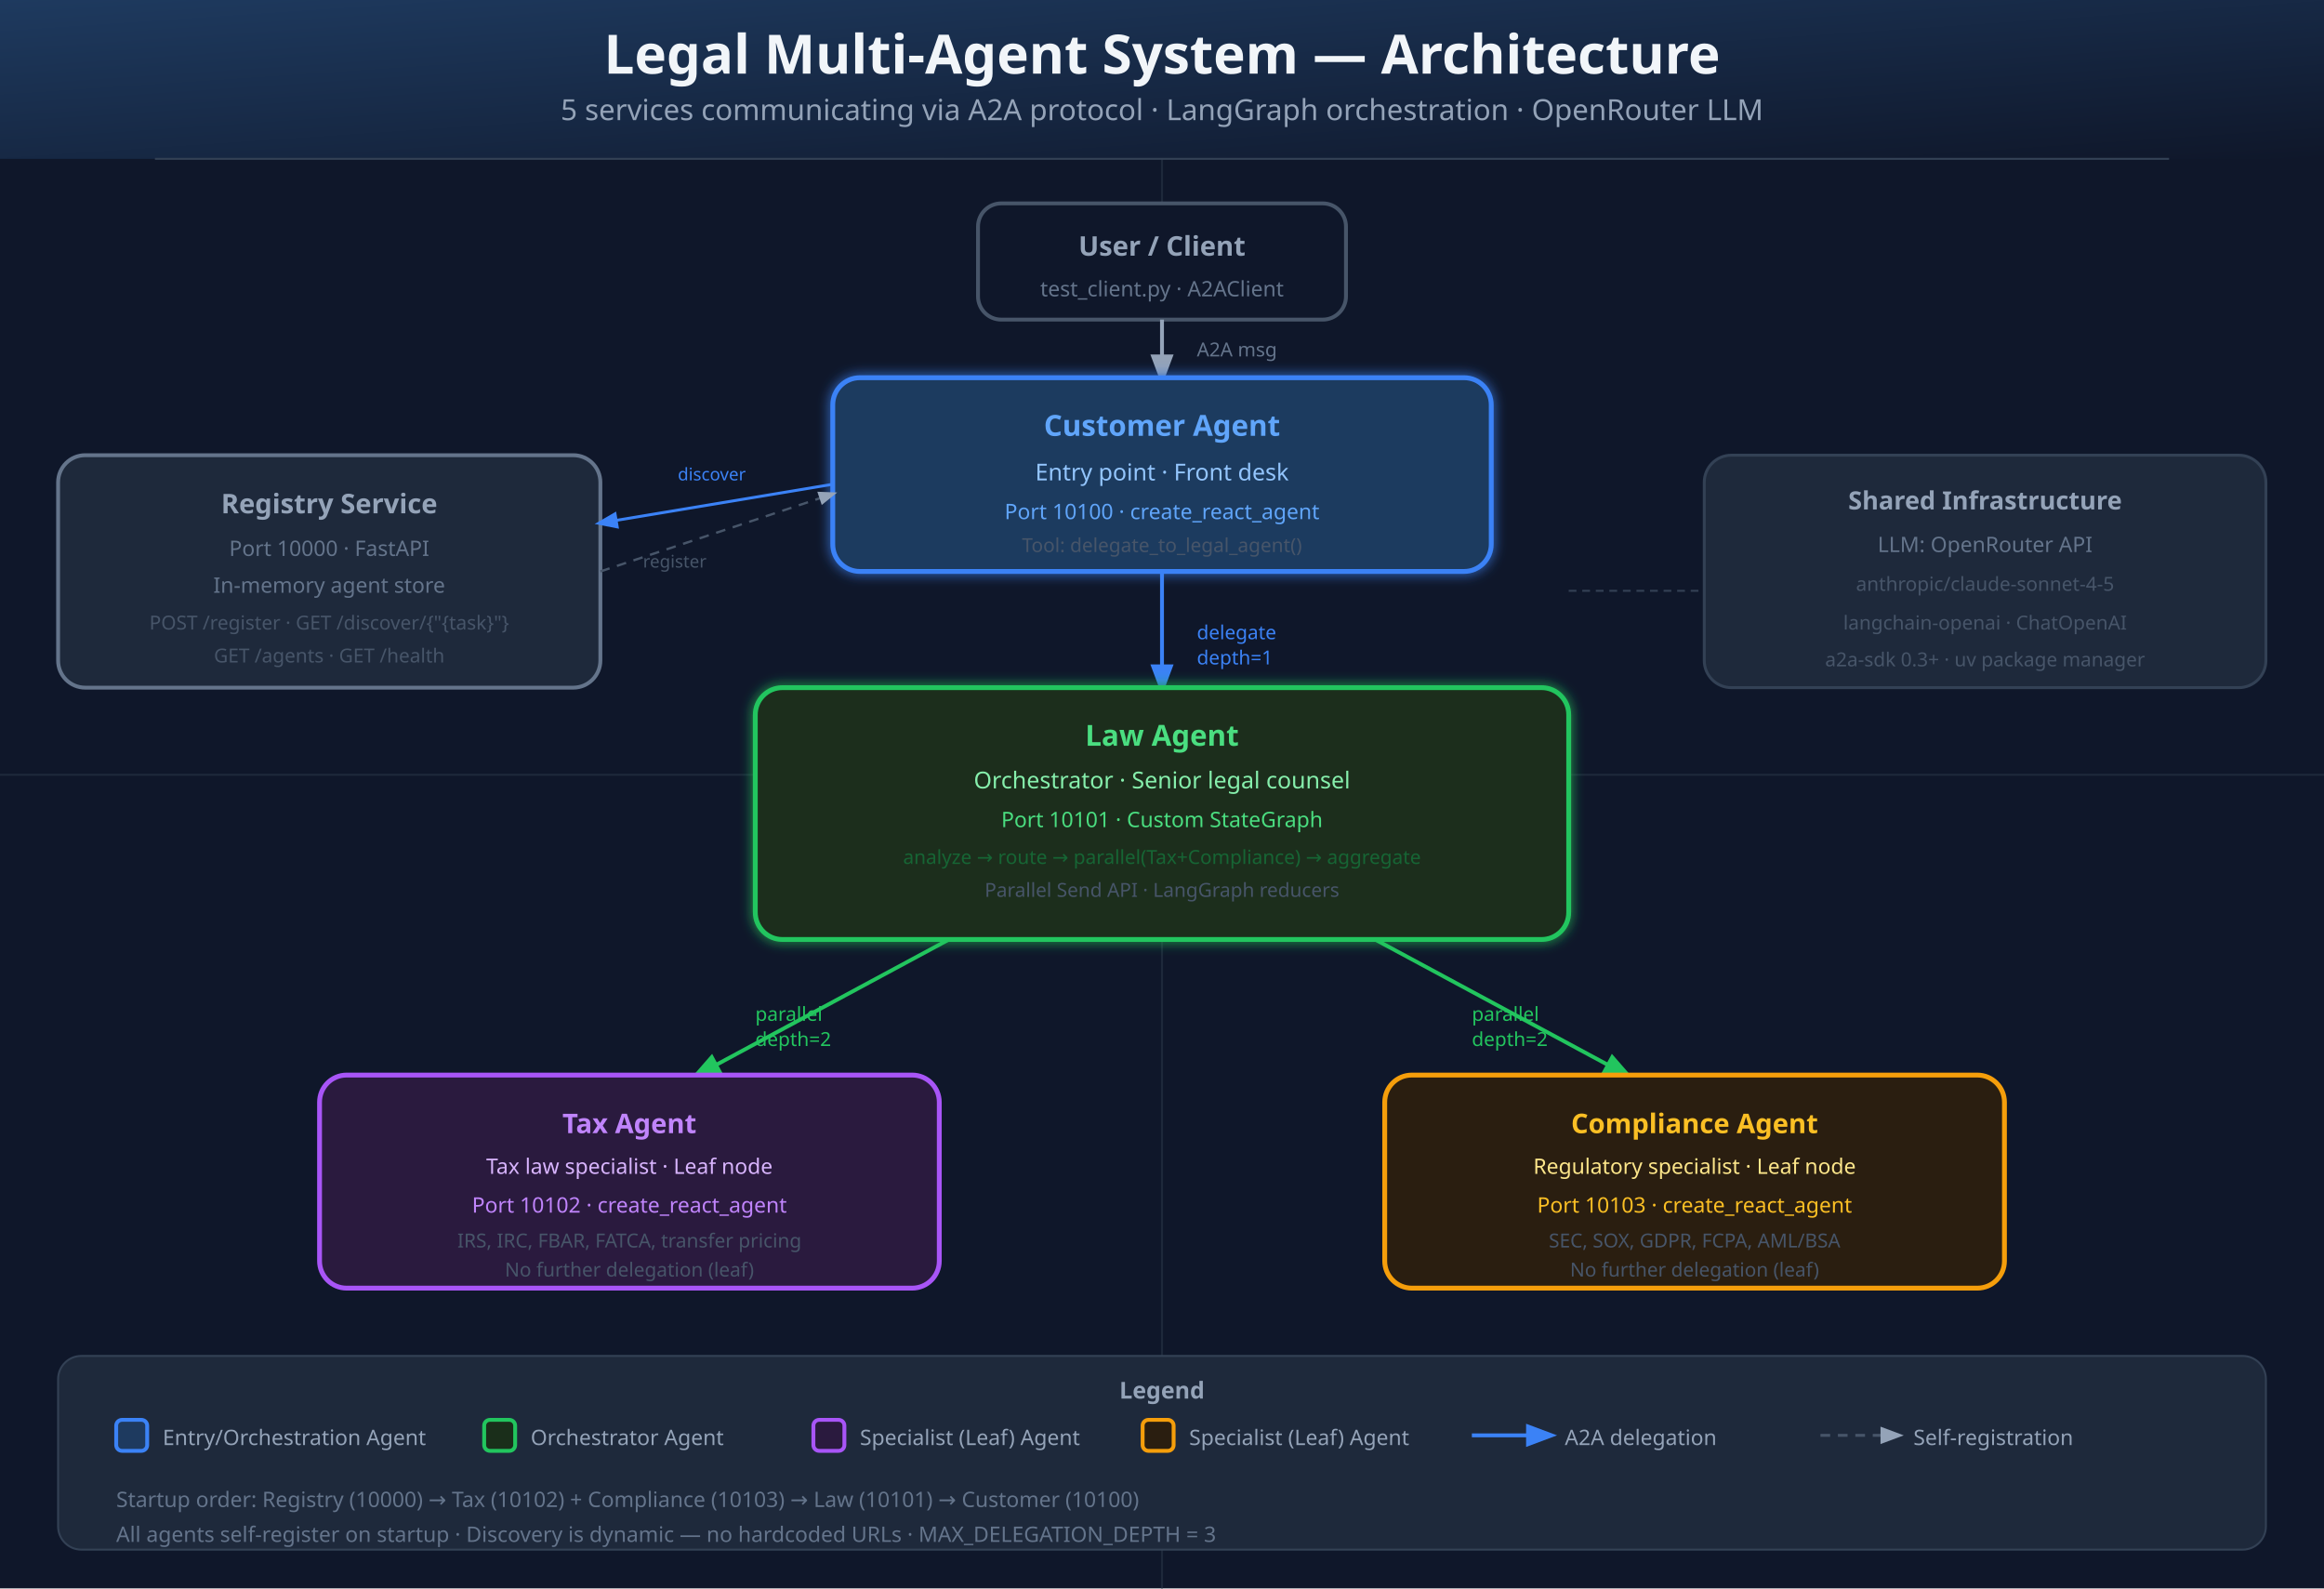
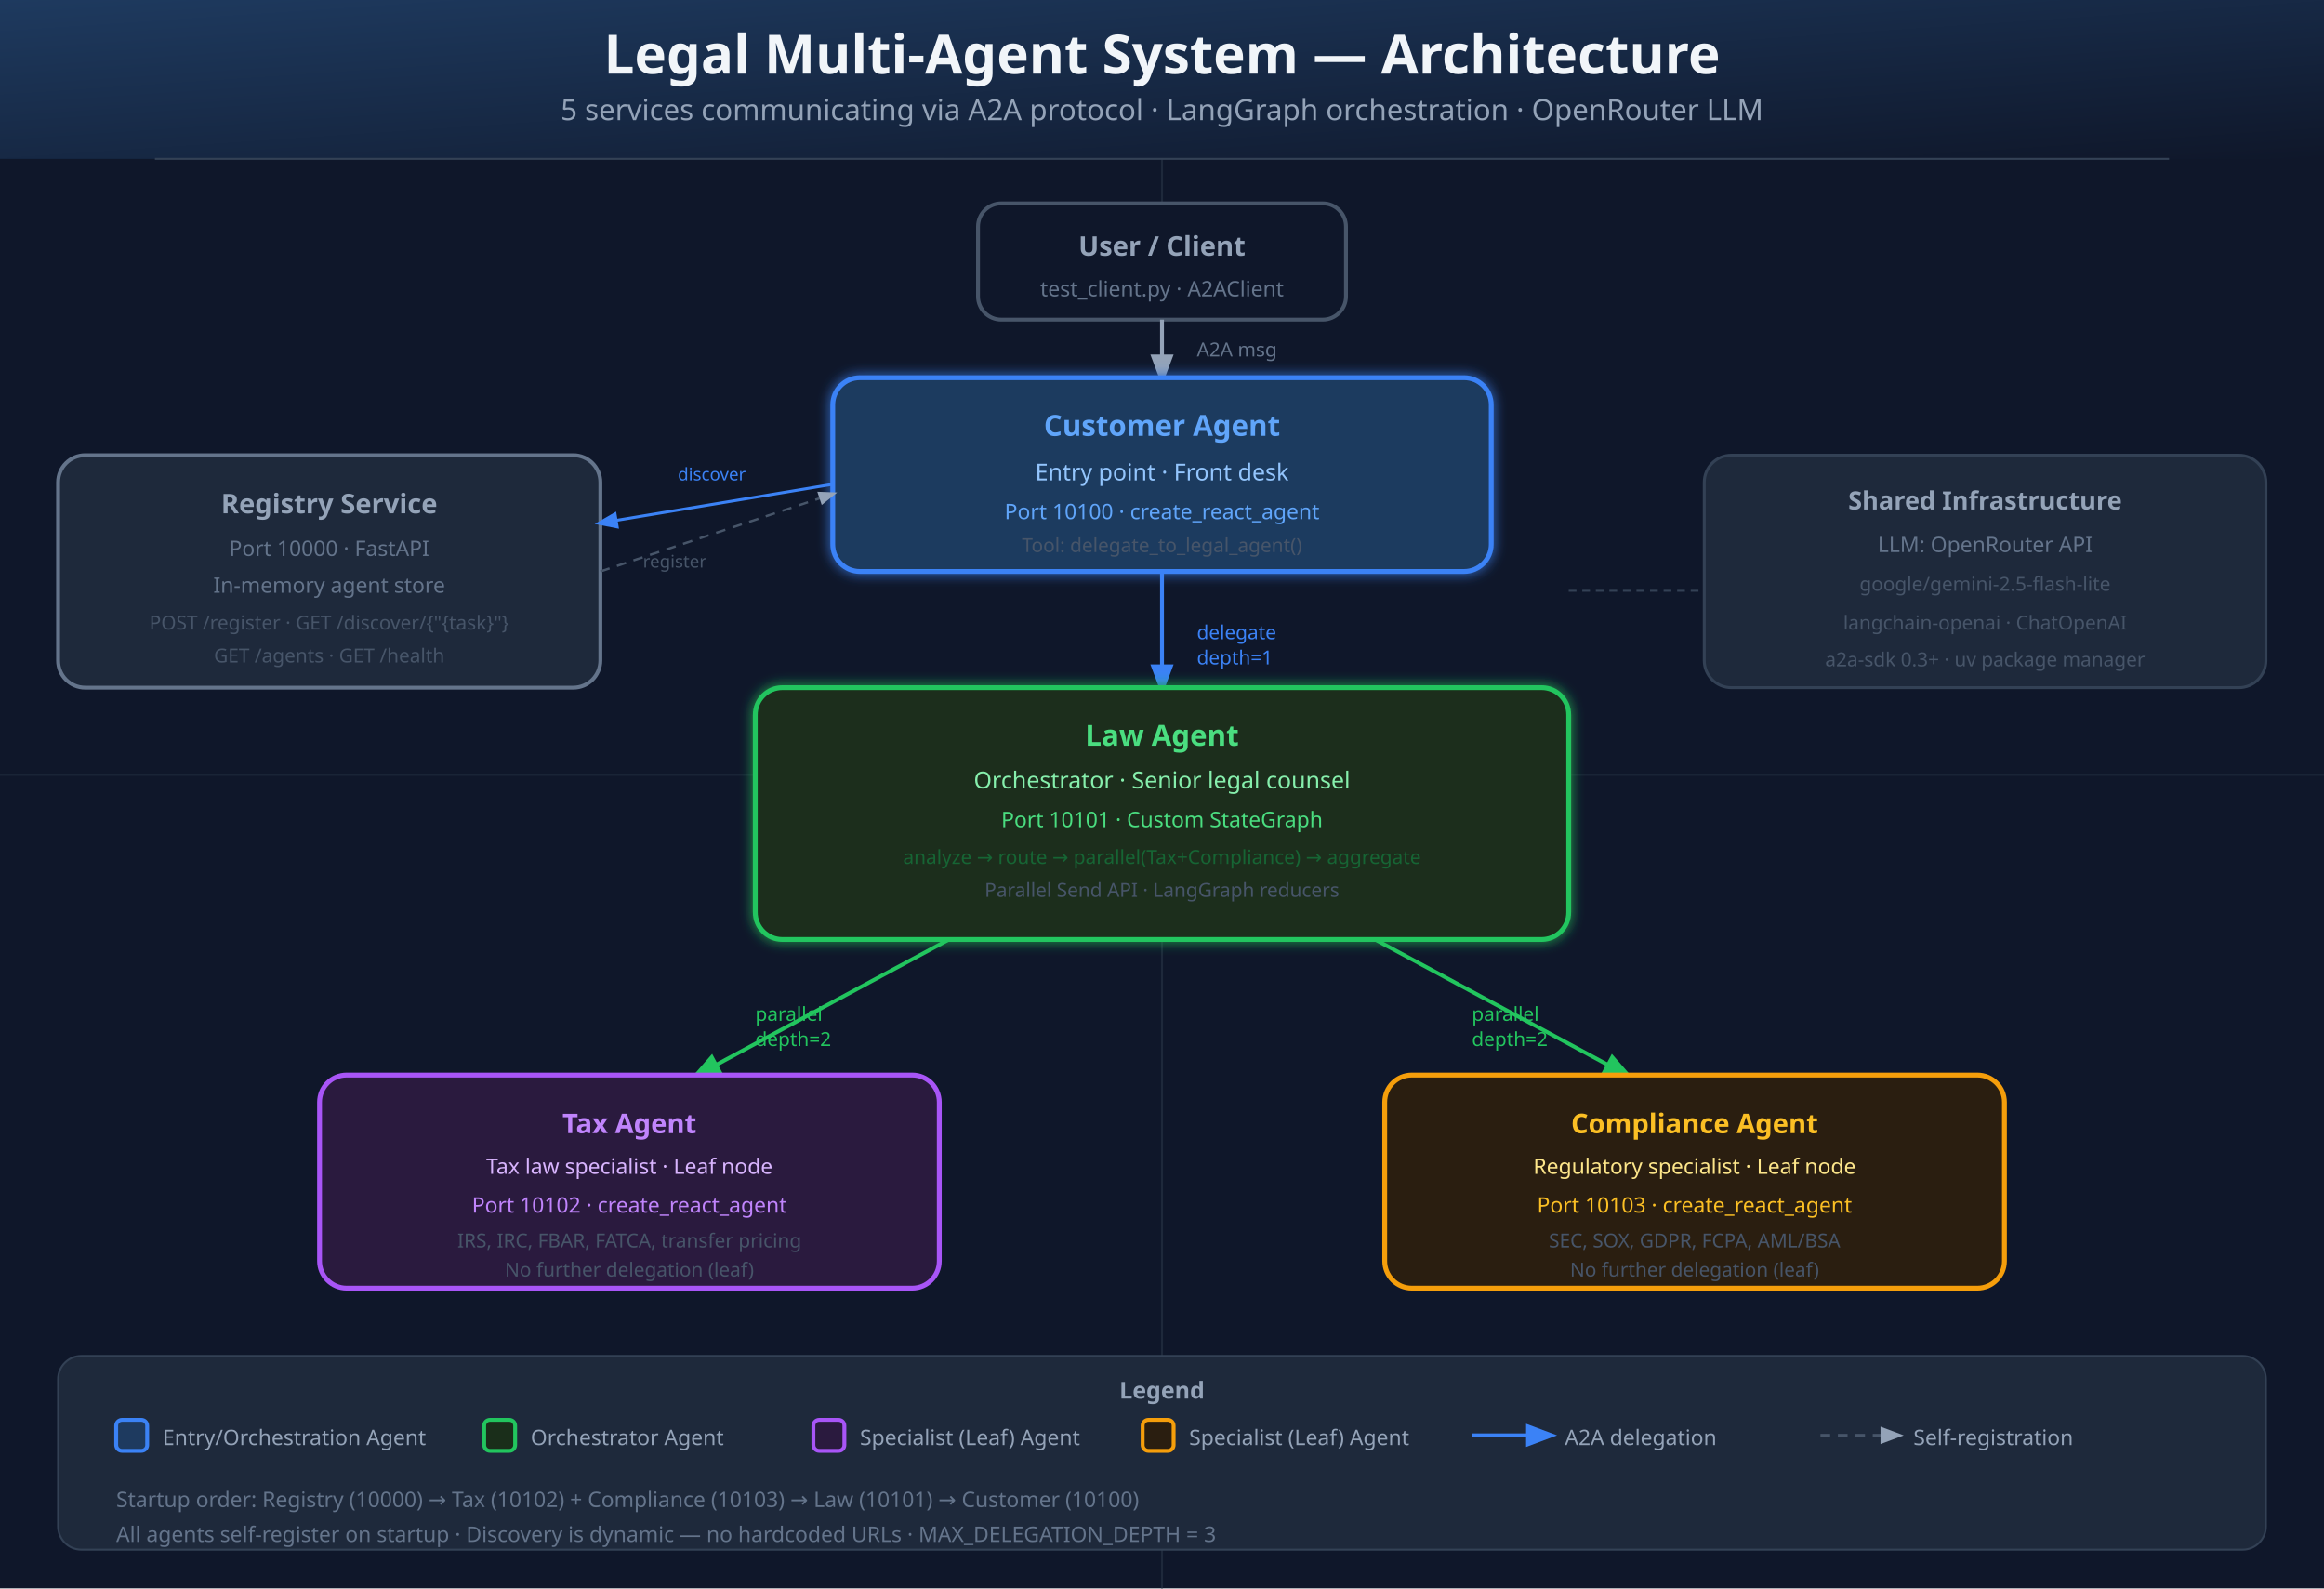
<svg xmlns="http://www.w3.org/2000/svg" viewBox="0 0 1200 820" font-family="'Segoe UI', system-ui, sans-serif">
  <defs>
    <marker id="arrowW" markerWidth="8" markerHeight="8" refX="6" refY="3" orient="auto">
      <path d="M0,0 L0,6 L8,3 z" fill="#94a3b8" />
    </marker>
    <marker id="arrowB" markerWidth="8" markerHeight="8" refX="6" refY="3" orient="auto">
      <path d="M0,0 L0,6 L8,3 z" fill="#3b82f6" />
    </marker>
    <marker id="arrowG" markerWidth="8" markerHeight="8" refX="6" refY="3" orient="auto">
      <path d="M0,0 L0,6 L8,3 z" fill="#22c55e" />
    </marker>
    <marker id="arrowP" markerWidth="8" markerHeight="8" refX="6" refY="3" orient="auto">
      <path d="M0,0 L0,6 L8,3 z" fill="#a855f7" />
    </marker>
    <marker id="arrowA" markerWidth="8" markerHeight="8" refX="6" refY="3" orient="auto">
      <path d="M0,0 L0,6 L8,3 z" fill="#f59e0b" />
    </marker>
    <filter id="glow">
      <feGaussianBlur stdDeviation="3" result="coloredBlur" />
      <feMerge>
        <feMergeNode in="coloredBlur" />
        <feMergeNode in="SourceGraphic" />
      </feMerge>
    </filter>
    <linearGradient id="heroGrad" x1="0" y1="0" x2="1" y2="1">
      <stop offset="0%" stop-color="#1e3a5f" />
      <stop offset="100%" stop-color="#0f172a" />
    </linearGradient>
  </defs>
  <rect width="1200" height="820" fill="#0f172a" />
  <line x1="0" y1="400" x2="1200" y2="400" stroke="#1e293b" stroke-width="1" />
  <line x1="600" y1="82" x2="600" y2="820" stroke="#1e293b" stroke-width="1" />
  <rect x="0" y="0" width="1200" height="82" fill="url(#heroGrad)" />
  <text x="600" y="38" text-anchor="middle" font-size="28" font-weight="700" fill="#f1f5f9">Legal Multi-Agent System — Architecture</text>
  <text x="600" y="62" text-anchor="middle" font-size="15" fill="#94a3b8">5 services communicating via A2A protocol · LangGraph orchestration · OpenRouter LLM</text>
  <line x1="80" y1="82" x2="1120" y2="82" stroke="#334155" stroke-width="1" />
  <rect x="505" y="105" width="190" height="60" rx="12" fill="#0f172a" stroke="#475569" stroke-width="2" />
  <text x="600" y="132" text-anchor="middle" font-size="14" font-weight="700" fill="#94a3b8">User / Client</text>
  <text x="600" y="153" text-anchor="middle" font-size="11" fill="#64748b">test_client.py · A2AClient</text>
  <line x1="600" y1="165" x2="600" y2="195" stroke="#94a3b8" stroke-width="2" marker-end="url(#arrowW)" />
  <text x="618" y="184" font-size="10" fill="#64748b">A2A msg</text>
  <rect x="430" y="195" width="340" height="100" rx="14" fill="#1e3a5f" stroke="#3b82f6" stroke-width="2.5" filter="url(#glow)" />
  <text x="600" y="225" text-anchor="middle" font-size="15" font-weight="700" fill="#60a5fa">Customer Agent</text>
  <text x="600" y="248" text-anchor="middle" font-size="12" fill="#93c5fd">Entry point · Front desk</text>
  <text x="600" y="268" text-anchor="middle" font-size="11" fill="#60a5fa">Port 10100 · create_react_agent</text>
  <text x="600" y="285" text-anchor="middle" font-size="10" fill="#475569">Tool: delegate_to_legal_agent()</text>
  <rect x="30" y="235" width="280" height="120" rx="14" fill="#1e293b" stroke="#64748b" stroke-width="2" />
  <text x="170" y="265" text-anchor="middle" font-size="14" font-weight="700" fill="#94a3b8">Registry Service</text>
  <text x="170" y="287" text-anchor="middle" font-size="11" fill="#64748b">Port 10000 · FastAPI</text>
  <text x="170" y="306" text-anchor="middle" font-size="11" fill="#64748b">In-memory agent store</text>
  <text x="170" y="325" text-anchor="middle" font-size="10" fill="#475569">POST /register · GET /discover/{"{task}"}</text>
  <text x="170" y="342" text-anchor="middle" font-size="10" fill="#475569">GET /agents · GET /health</text>
  <line x1="310" y1="295" x2="430" y2="255" stroke="#475569" stroke-width="1.2" stroke-dasharray="5,4" marker-end="url(#arrowW)" />
  <line x1="430" y1="250" x2="310" y2="270" stroke="#3b82f6" stroke-width="1.5" marker-end="url(#arrowB)" />
  <text x="350" y="248" font-size="9" fill="#3b82f6">discover</text>
  <text x="332" y="293" font-size="9" fill="#475569">register</text>
  <line x1="600" y1="295" x2="600" y2="355" stroke="#3b82f6" stroke-width="2" marker-end="url(#arrowB)" />
  <text x="618" y="330" font-size="10" fill="#3b82f6">delegate</text>
  <text x="618" y="343" font-size="10" fill="#3b82f6">depth=1</text>
  <rect x="390" y="355" width="420" height="130" rx="14" fill="#1a2e1a" stroke="#22c55e" stroke-width="2.5" filter="url(#glow)" />
  <text x="600" y="385" text-anchor="middle" font-size="15" font-weight="700" fill="#4ade80">Law Agent</text>
  <text x="600" y="407" text-anchor="middle" font-size="12" fill="#86efac">Orchestrator · Senior legal counsel</text>
  <text x="600" y="427" text-anchor="middle" font-size="11" fill="#4ade80">Port 10101 · Custom StateGraph</text>
  <text x="600" y="446" text-anchor="middle" font-size="10" fill="#166534">analyze → route → parallel(Tax+Compliance) → aggregate</text>
  <text x="600" y="463" text-anchor="middle" font-size="10" fill="#475569">Parallel Send API · LangGraph reducers</text>
  <line x1="490" y1="485" x2="360" y2="555" stroke="#22c55e" stroke-width="2" marker-end="url(#arrowG)" />
  <text x="390" y="527" font-size="10" fill="#22c55e">parallel</text>
  <text x="390" y="540" font-size="10" fill="#22c55e">depth=2</text>
  <line x1="710" y1="485" x2="840" y2="555" stroke="#22c55e" stroke-width="2" marker-end="url(#arrowG)" />
  <text x="760" y="527" font-size="10" fill="#22c55e">parallel</text>
  <text x="760" y="540" font-size="10" fill="#22c55e">depth=2</text>
  <rect x="165" y="555" width="320" height="110" rx="14" fill="#2a1a3e" stroke="#a855f7" stroke-width="2.5" />
  <text x="325" y="585" text-anchor="middle" font-size="14" font-weight="700" fill="#c084fc">Tax Agent</text>
  <text x="325" y="606" text-anchor="middle" font-size="11" fill="#d8b4fe">Tax law specialist · Leaf node</text>
  <text x="325" y="626" text-anchor="middle" font-size="11" fill="#c084fc">Port 10102 · create_react_agent</text>
  <text x="325" y="644" text-anchor="middle" font-size="10" fill="#475569">IRS, IRC, FBAR, FATCA, transfer pricing</text>
  <text x="325" y="659" text-anchor="middle" font-size="10" fill="#475569">No further delegation (leaf)</text>
  <rect x="715" y="555" width="320" height="110" rx="14" fill="#2a1e10" stroke="#f59e0b" stroke-width="2.5" />
  <text x="875" y="585" text-anchor="middle" font-size="14" font-weight="700" fill="#fbbf24">Compliance Agent</text>
  <text x="875" y="606" text-anchor="middle" font-size="11" fill="#fde68a">Regulatory specialist · Leaf node</text>
  <text x="875" y="626" text-anchor="middle" font-size="11" fill="#fbbf24">Port 10103 · create_react_agent</text>
  <text x="875" y="644" text-anchor="middle" font-size="10" fill="#475569">SEC, SOX, GDPR, FCPA, AML/BSA</text>
  <text x="875" y="659" text-anchor="middle" font-size="10" fill="#475569">No further delegation (leaf)</text>
  <rect x="880" y="235" width="290" height="120" rx="14" fill="#1e293b" stroke="#334155" stroke-width="1.5" />
  <text x="1025" y="263" text-anchor="middle" font-size="13" font-weight="700" fill="#94a3b8">Shared Infrastructure</text>
  <text x="1025" y="285" text-anchor="middle" font-size="11" fill="#64748b">LLM: OpenRouter API</text>
-   <text x="1025" y="305" text-anchor="middle" font-size="10" fill="#475569">anthropic/claude-sonnet-4-5</text>
+   <text x="1025" y="305" text-anchor="middle" font-size="10" fill="#475569">google/gemini-2.5-flash-lite</text>
  <text x="1025" y="325" text-anchor="middle" font-size="10" fill="#475569">langchain-openai · ChatOpenAI</text>
  <text x="1025" y="344" text-anchor="middle" font-size="10" fill="#475569">a2a-sdk 0.3+ · uv package manager</text>
  <line x1="810" y1="305" x2="880" y2="305" stroke="#334155" stroke-width="1" stroke-dasharray="4,3" />
  <rect x="30" y="700" width="1140" height="100" rx="12" fill="#1e293b" stroke="#334155" stroke-width="1" />
  <text x="600" y="722" text-anchor="middle" font-size="12" font-weight="700" fill="#94a3b8">Legend</text>
  <rect x="60" y="733" width="16" height="16" rx="3" fill="#1e3a5f" stroke="#3b82f6" stroke-width="2" />
  <text x="84" y="746" font-size="11" fill="#94a3b8">Entry/Orchestration Agent</text>
  <rect x="250" y="733" width="16" height="16" rx="3" fill="#1a2e1a" stroke="#22c55e" stroke-width="2" />
  <text x="274" y="746" font-size="11" fill="#94a3b8">Orchestrator Agent</text>
  <rect x="420" y="733" width="16" height="16" rx="3" fill="#2a1a3e" stroke="#a855f7" stroke-width="2" />
  <text x="444" y="746" font-size="11" fill="#94a3b8">Specialist (Leaf) Agent</text>
  <rect x="590" y="733" width="16" height="16" rx="3" fill="#2a1e10" stroke="#f59e0b" stroke-width="2" />
  <text x="614" y="746" font-size="11" fill="#94a3b8">Specialist (Leaf) Agent</text>
  <line x1="760" y1="741" x2="800" y2="741" stroke="#3b82f6" stroke-width="2" marker-end="url(#arrowB)" />
  <text x="808" y="746" font-size="11" fill="#94a3b8">A2A delegation</text>
  <line x1="940" y1="741" x2="980" y2="741" stroke="#475569" stroke-width="1.5" stroke-dasharray="5,4" marker-end="url(#arrowW)" />
  <text x="988" y="746" font-size="11" fill="#94a3b8">Self-registration</text>
  <text x="60" y="778" font-size="11" fill="#64748b">Startup order: Registry (10000) → Tax (10102) + Compliance (10103) → Law (10101) → Customer (10100)</text>
  <text x="60" y="796" font-size="11" fill="#64748b">All agents self-register on startup · Discovery is dynamic — no hardcoded URLs · MAX_DELEGATION_DEPTH = 3</text>
</svg>
